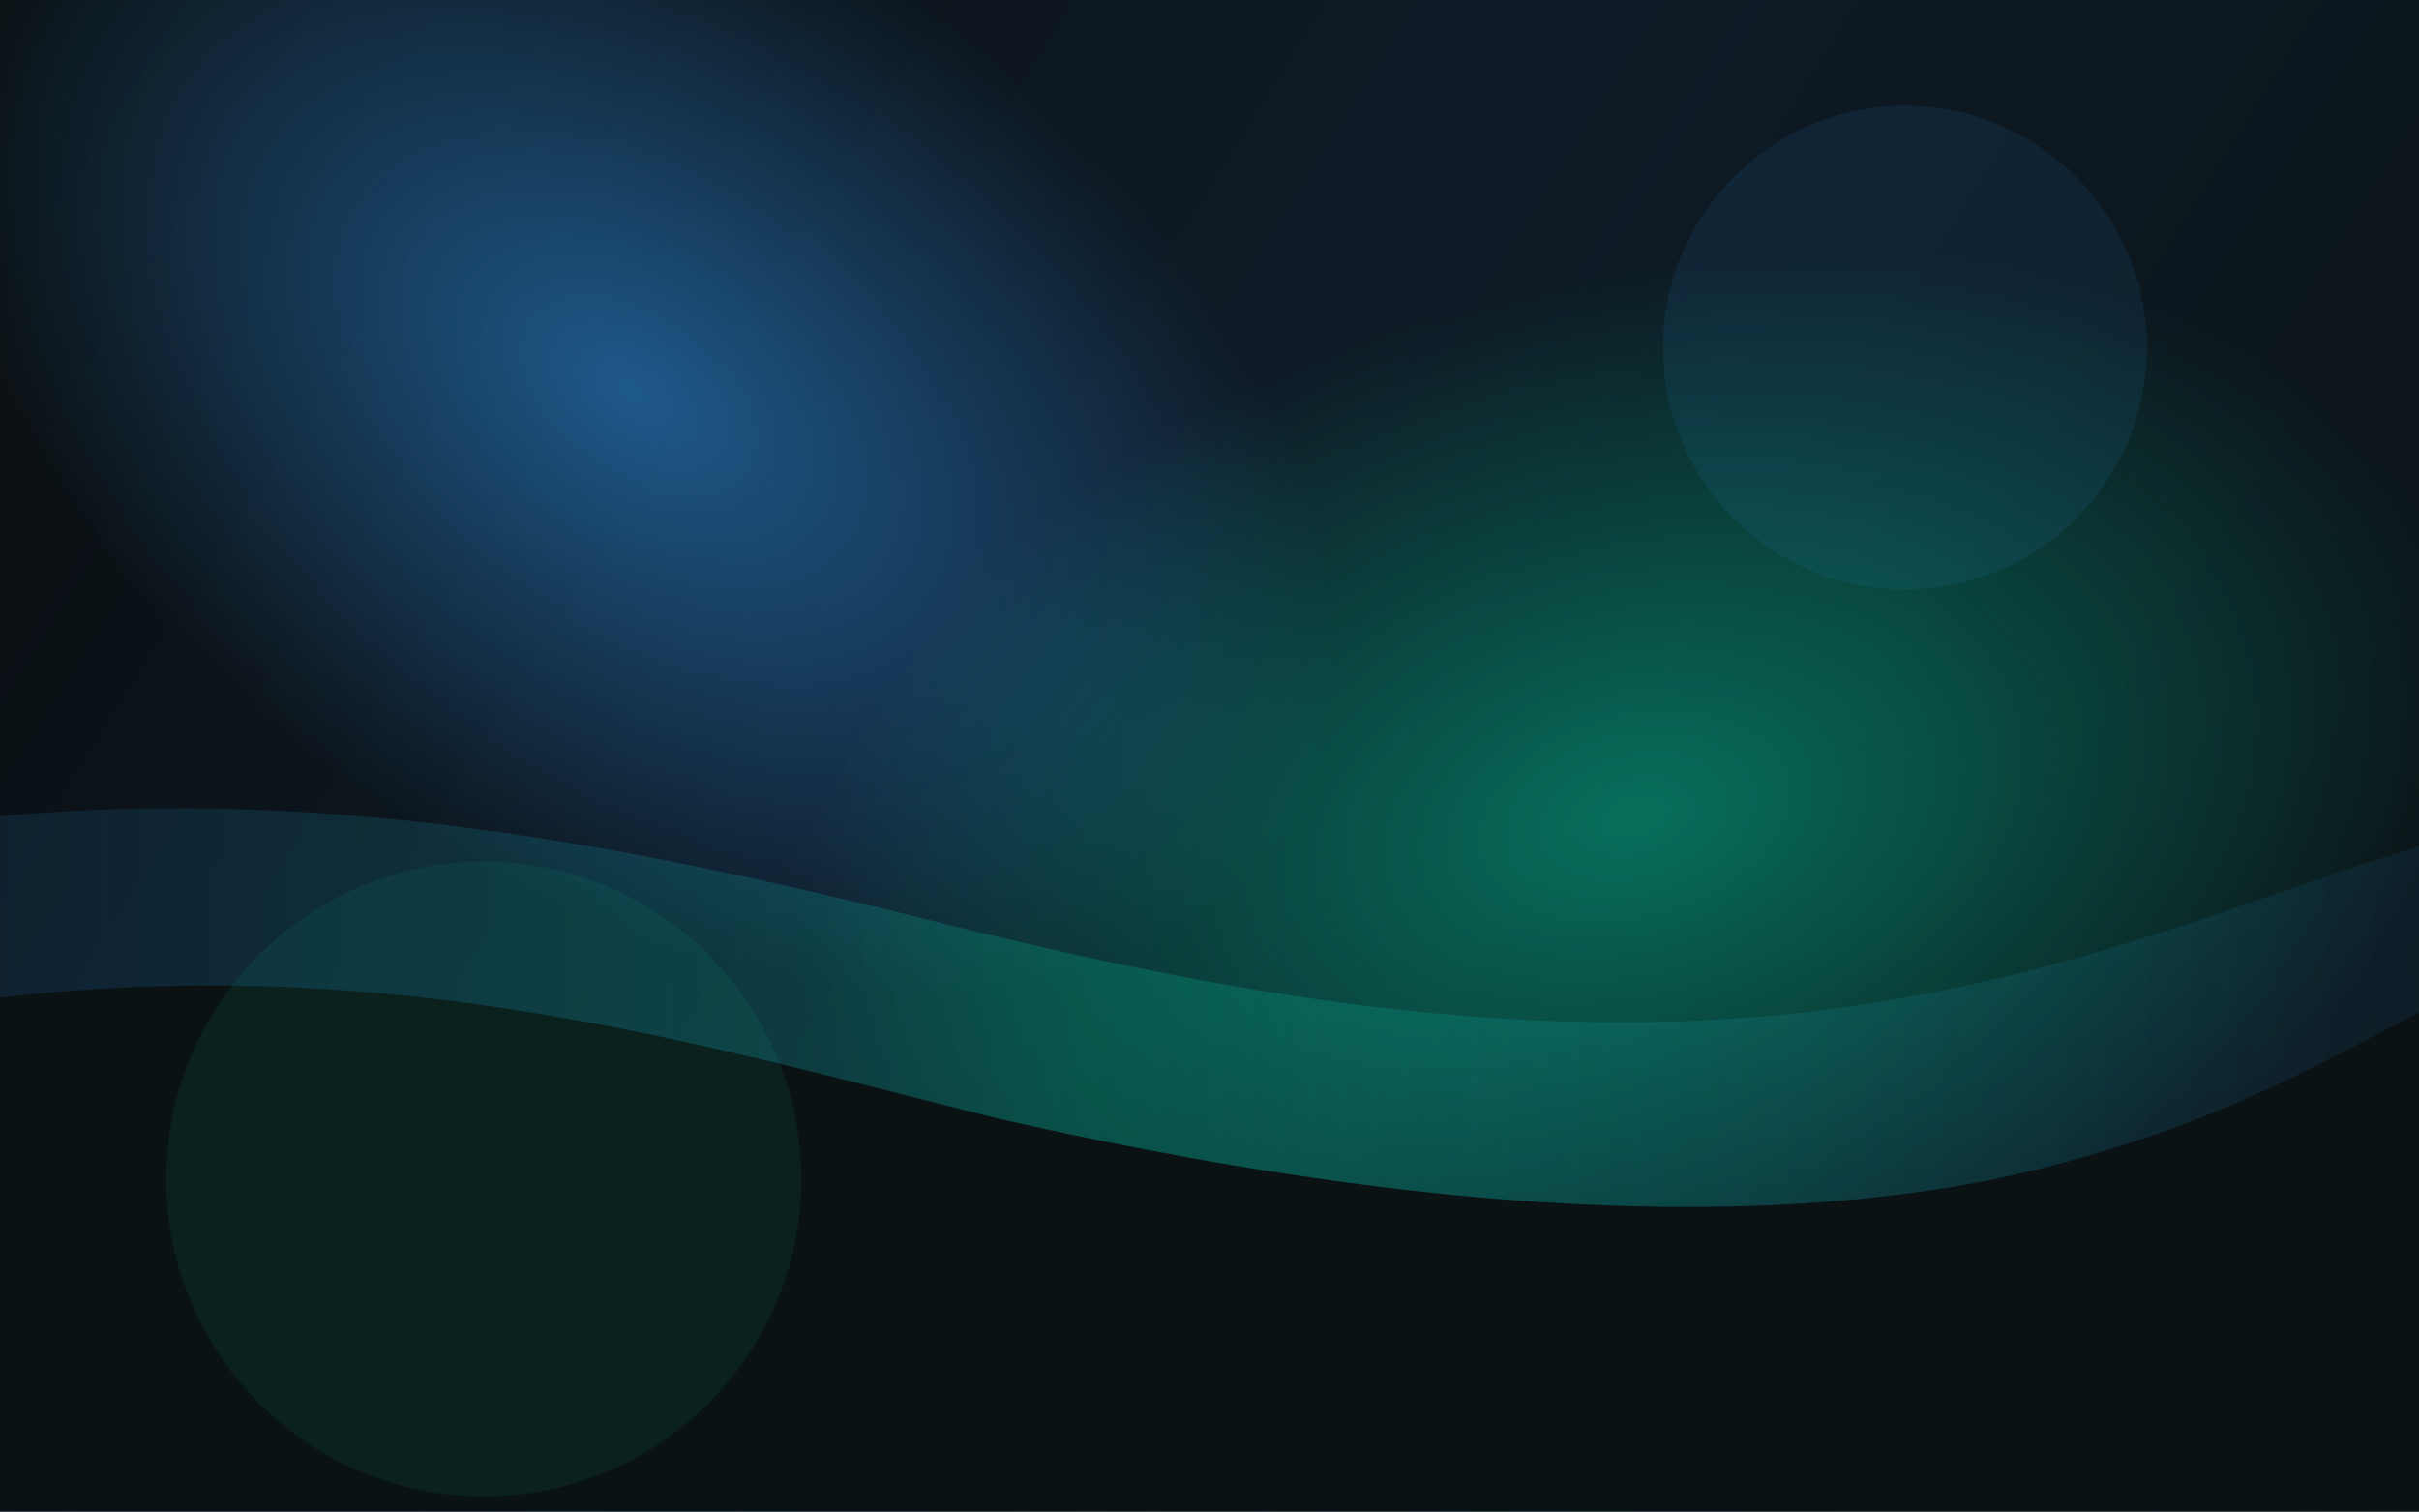
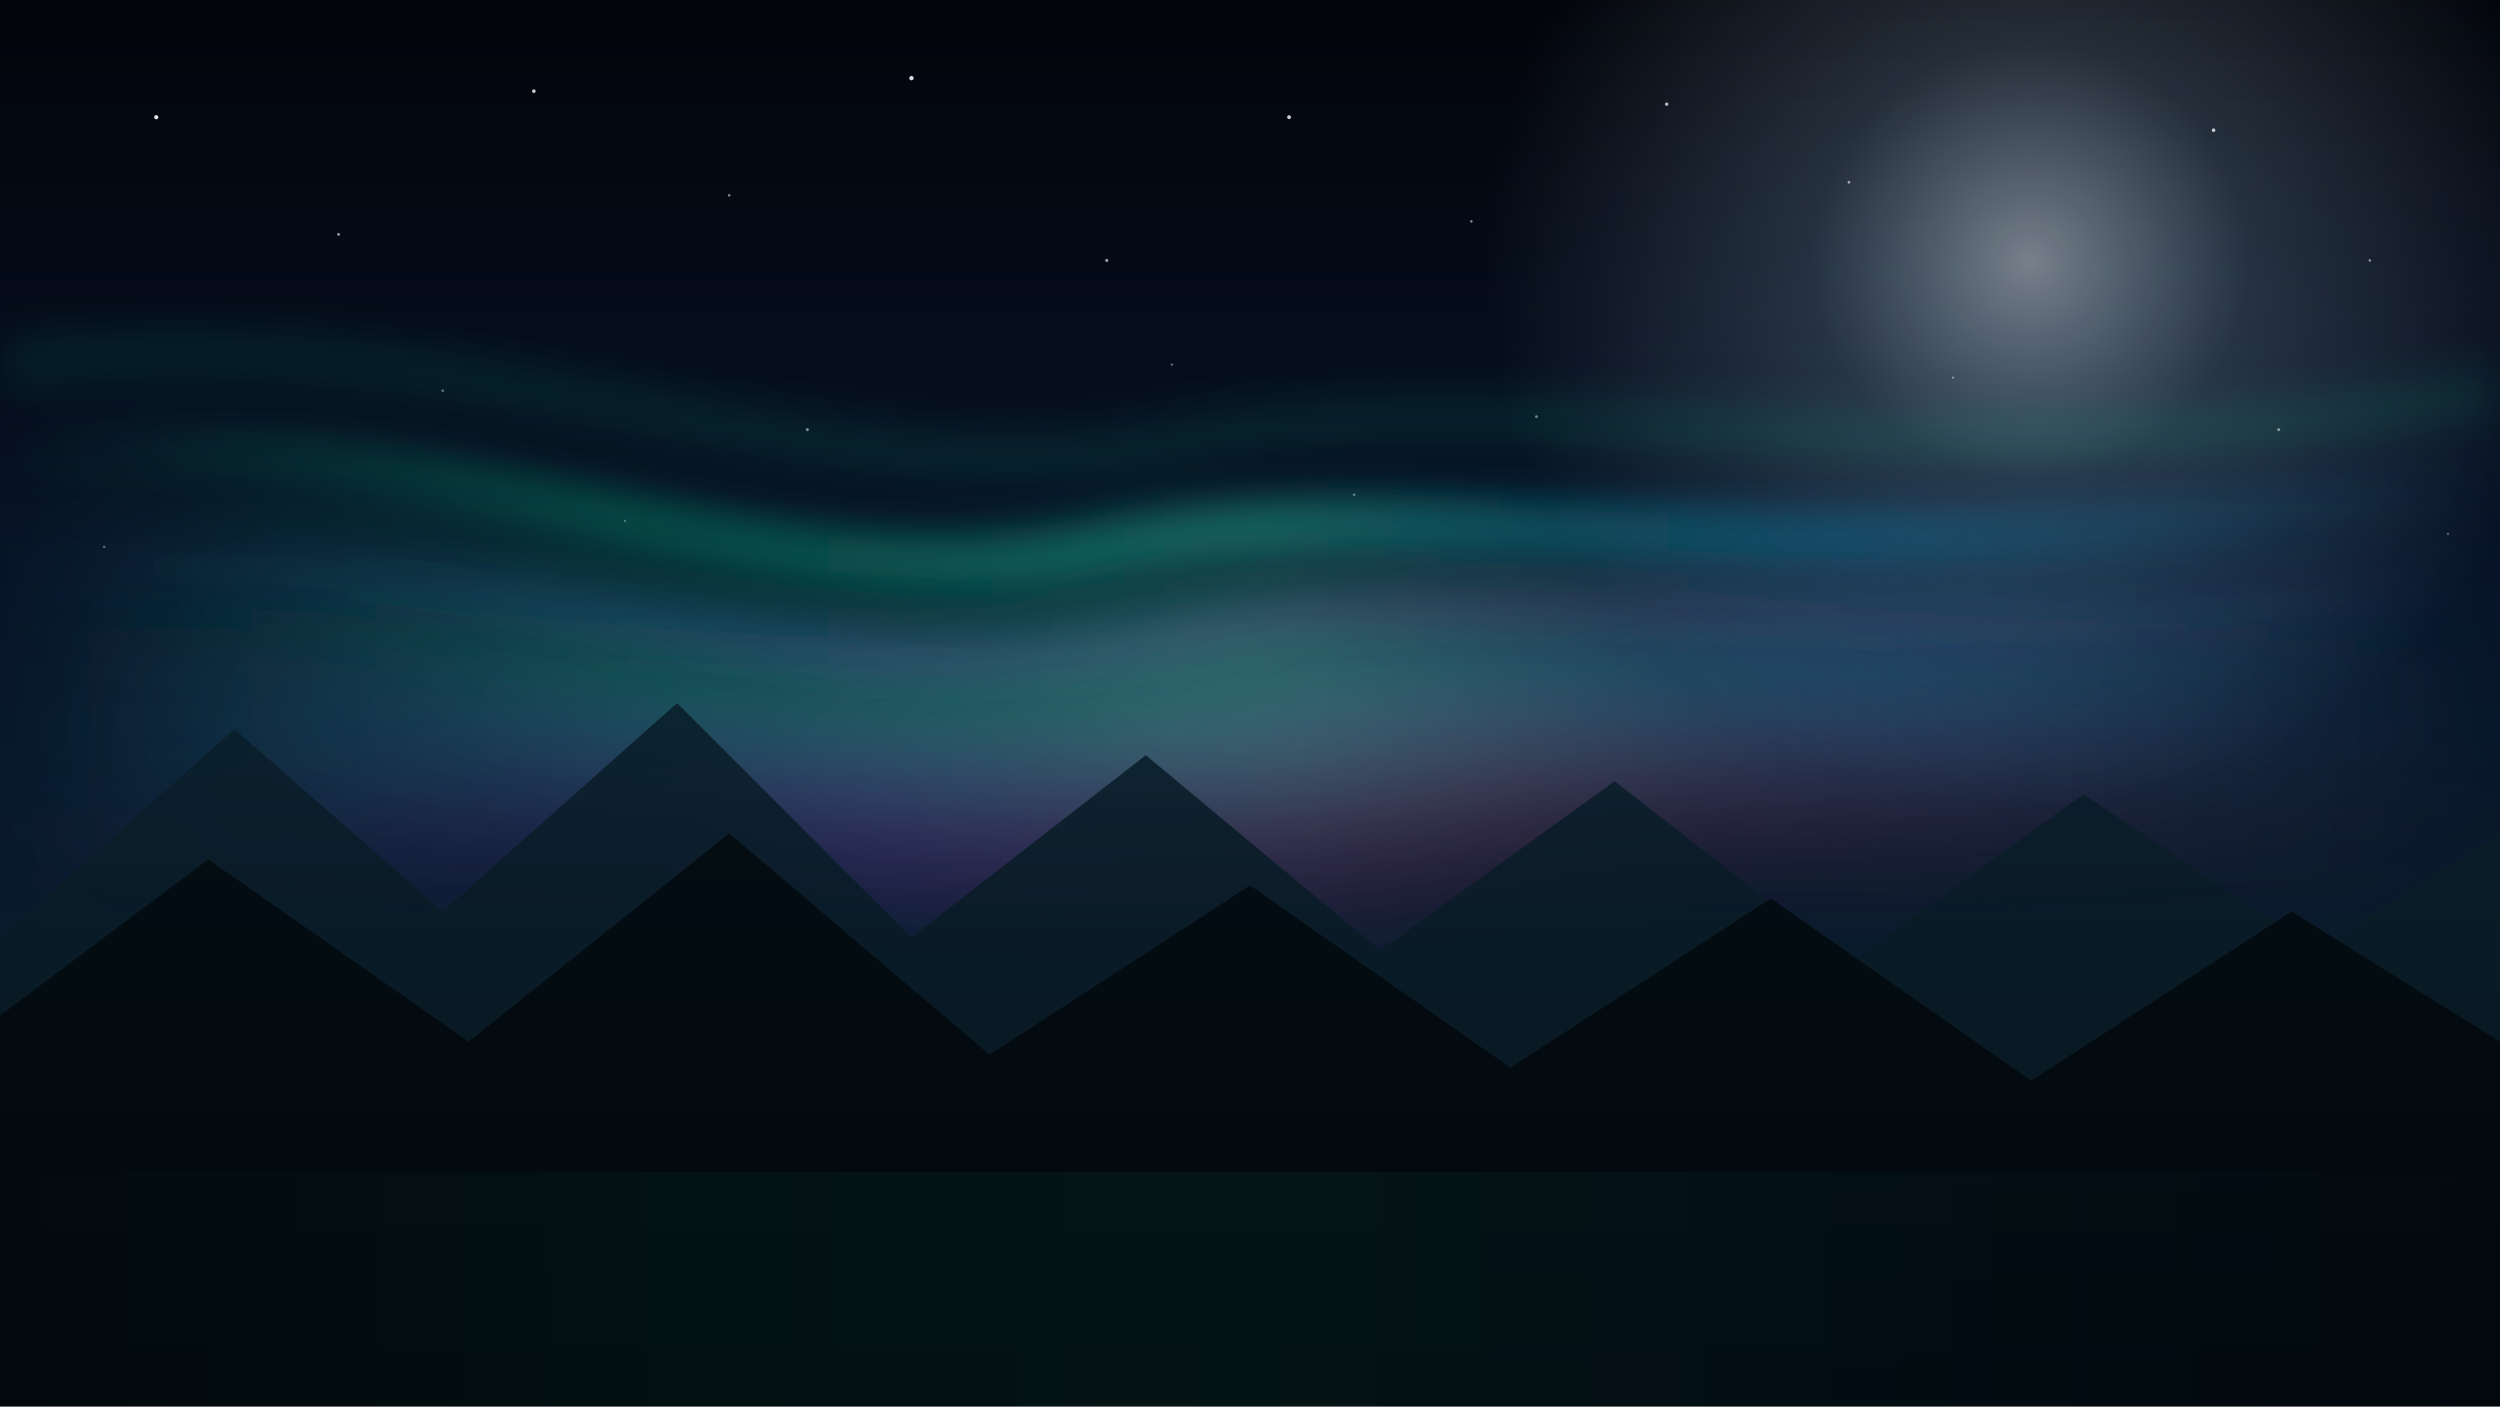
- <svg xmlns="http://www.w3.org/2000/svg" width="1600" height="1000" viewBox="0 0 1600 1000" fill="none">
+ <svg xmlns="http://www.w3.org/2000/svg" width="1920" height="1080" viewBox="0 0 1920 1080" fill="none">
  <defs>
-     <linearGradient id="bg" x1="0" y1="0" x2="1600" y2="1000" gradientUnits="userSpaceOnUse">
-       <stop offset="0" stop-color="#0A0E0F" />
-       <stop offset="0.45" stop-color="#0E1A26" />
-       <stop offset="1" stop-color="#0A1214" />
+     <linearGradient id="nightSky" x1="0" y1="0" x2="0" y2="1080" gradientUnits="userSpaceOnUse">
+       <stop offset="0" stop-color="#02040A" />
+       <stop offset="0.4" stop-color="#071226" />
+       <stop offset="0.75" stop-color="#0A1E2E" />
+       <stop offset="1" stop-color="#061014" />
    </linearGradient>
-     <radialGradient id="glowBlue" cx="0" cy="0" r="1" gradientUnits="userSpaceOnUse" gradientTransform="translate(420 260) rotate(35) scale(520 320)">
-       <stop stop-color="#2D90E4" stop-opacity="0.55" />
-       <stop offset="1" stop-color="#2D90E4" stop-opacity="0" />
+     <radialGradient id="moonGlow" cx="0" cy="0" r="1" gradientUnits="userSpaceOnUse" gradientTransform="translate(1560 200) scale(420 420)">
+       <stop stop-color="#EAF6FF" stop-opacity="0.5" />
+       <stop offset="0.4" stop-color="#BFE3FF" stop-opacity="0.18" />
+       <stop offset="1" stop-color="#BFE3FF" stop-opacity="0" />
    </radialGradient>
-     <radialGradient id="glowGreen" cx="0" cy="0" r="1" gradientUnits="userSpaceOnUse" gradientTransform="translate(1080 540) rotate(-15) scale(560 360)">
-       <stop stop-color="#00C897" stop-opacity="0.5" />
-       <stop offset="1" stop-color="#00C897" stop-opacity="0" />
-     </radialGradient>
-     <linearGradient id="auroraBand" x1="0" y1="0" x2="1600" y2="0" gradientUnits="userSpaceOnUse">
-       <stop offset="0" stop-color="#2D90E4" stop-opacity="0.12" />
-       <stop offset="0.45" stop-color="#00C897" stop-opacity="0.24" />
-       <stop offset="1" stop-color="#2D90E4" stop-opacity="0.08" />
+     <linearGradient id="auroraGreen" x1="0" y1="0" x2="1920" y2="0" gradientUnits="userSpaceOnUse">
+       <stop offset="0" stop-color="#00E5A0" stop-opacity="0" />
+       <stop offset="0.25" stop-color="#00E5A0" stop-opacity="0.55" />
+       <stop offset="0.5" stop-color="#34F5C5" stop-opacity="0.75" />
+       <stop offset="0.75" stop-color="#00C2FF" stop-opacity="0.45" />
+       <stop offset="1" stop-color="#00C2FF" stop-opacity="0" />
    </linearGradient>
+     <linearGradient id="auroraPurple" x1="0" y1="0" x2="1920" y2="0" gradientUnits="userSpaceOnUse">
+       <stop offset="0" stop-color="#7B2FFF" stop-opacity="0" />
+       <stop offset="0.35" stop-color="#A855F7" stop-opacity="0.5" />
+       <stop offset="0.6" stop-color="#EC4899" stop-opacity="0.4" />
+       <stop offset="1" stop-color="#EC4899" stop-opacity="0" />
+     </linearGradient>
+     <linearGradient id="mountainFar" x1="0" y1="0" x2="0" y2="1080" gradientUnits="userSpaceOnUse">
+       <stop offset="0" stop-color="#0E2A3A" />
+       <stop offset="1" stop-color="#07141C" />
+     </linearGradient>
+     <linearGradient id="mountainNear" x1="0" y1="0" x2="0" y2="1080" gradientUnits="userSpaceOnUse">
+       <stop offset="0" stop-color="#06141C" />
+       <stop offset="1" stop-color="#02080C" />
+     </linearGradient>
+     <filter id="softBlur" x="-50%" y="-50%" width="200%" height="200%">
+       <feGaussianBlur stdDeviation="40" />
+     </filter>
+     <filter id="bandBlur" x="-50%" y="-50%" width="200%" height="200%">
+       <feGaussianBlur stdDeviation="18" />
+     </filter>
  </defs>
-   <rect width="1600" height="1000" fill="url(#bg)" />
-   <rect width="1600" height="1000" fill="url(#glowBlue)" />
-   <rect width="1600" height="1000" fill="url(#glowGreen)" />
-   <path d="M0 540C220 520 420 560 620 610C820 660 1040 700 1260 660C1400 635 1500 590 1600 560V1000H0V540Z" fill="url(#auroraBand)" />
-   <path d="M0 660C260 630 460 690 660 740C880 790 1120 820 1320 780C1460 750 1540 700 1600 670V1000H0V660Z" fill="#0B1214" />
-   <circle cx="1260" cy="230" r="160" fill="#2D90E4" fill-opacity="0.1" />
-   <circle cx="320" cy="780" r="210" fill="#00C897" fill-opacity="0.08" />
+   <rect width="1920" height="1080" fill="url(#nightSky)" />
+   <rect width="1920" height="1080" fill="url(#moonGlow)" />
+   <g fill="#FFFFFF">
+     <circle cx="120" cy="90" r="1.6" opacity="0.9" />
+     <circle cx="260" cy="180" r="1.1" opacity="0.6" />
+     <circle cx="410" cy="70" r="1.4" opacity="0.8" />
+     <circle cx="560" cy="150" r="1" opacity="0.5" />
+     <circle cx="700" cy="60" r="1.7" opacity="0.85" />
+     <circle cx="850" cy="200" r="1.2" opacity="0.6" />
+     <circle cx="990" cy="90" r="1.5" opacity="0.8" />
+     <circle cx="1130" cy="170" r="1" opacity="0.5" />
+     <circle cx="1280" cy="80" r="1.3" opacity="0.7" />
+     <circle cx="1420" cy="140" r="1.1" opacity="0.55" />
+     <circle cx="1700" cy="100" r="1.4" opacity="0.75" />
+     <circle cx="1820" cy="200" r="1" opacity="0.5" />
+     <circle cx="340" cy="300" r="1" opacity="0.4" />
+     <circle cx="620" cy="330" r="1.2" opacity="0.5" />
+     <circle cx="900" cy="280" r="0.9" opacity="0.4" />
+     <circle cx="1180" cy="320" r="1.1" opacity="0.45" />
+     <circle cx="1500" cy="290" r="0.9" opacity="0.4" />
+     <circle cx="1750" cy="330" r="1.2" opacity="0.5" />
+     <circle cx="80" cy="420" r="1" opacity="0.35" />
+     <circle cx="480" cy="400" r="0.9" opacity="0.35" />
+     <circle cx="1040" cy="380" r="1" opacity="0.4" />
+     <circle cx="1880" cy="410" r="0.9" opacity="0.35" />
+   </g>
+   <g filter="url(#softBlur)">
+     <path d="M-100 420C220 300 520 520 820 460C1120 400 1420 520 2020 380V560C1720 640 1420 560 1120 600C820 640 520 560 220 620C-20 660 -100 560 -100 560Z" fill="url(#auroraGreen)" opacity="0.5" />
+     <path d="M-100 520C260 400 560 620 880 540C1200 460 1500 600 2020 460V640C1700 720 1400 620 1120 680C840 740 520 640 220 700C-20 740 -100 640 -100 640Z" fill="url(#auroraPurple)" opacity="0.45" />
+   </g>
+   <g filter="url(#bandBlur)">
+     <path d="M-100 380C240 260 540 480 840 420C1140 360 1440 480 2020 340" stroke="url(#auroraGreen)" stroke-width="26" fill="none" opacity="0.7" />
+     <path d="M-100 470C280 360 580 560 900 490C1220 420 1500 540 2020 420" stroke="url(#auroraPurple)" stroke-width="20" fill="none" opacity="0.6" />
+     <path d="M-100 300C300 200 600 400 900 340C1200 280 1500 400 2020 280" stroke="#00E5A0" stroke-width="10" fill="none" opacity="0.35" />
+   </g>
+   <path d="M0 720L180 560L340 700L520 540L700 720L880 580L1060 730L1240 600L1420 740L1600 610L1780 730L1920 640V1080H0V720Z" fill="url(#mountainFar)" opacity="0.9" />
+   <path d="M0 780L160 660L360 800L560 640L760 810L960 680L1160 820L1360 690L1560 830L1760 700L1920 800V1080H0V780Z" fill="url(#mountainNear)" />
+   <rect x="0" y="900" width="1920" height="180" fill="url(#auroraGreen)" opacity="0.06" />
</svg>
